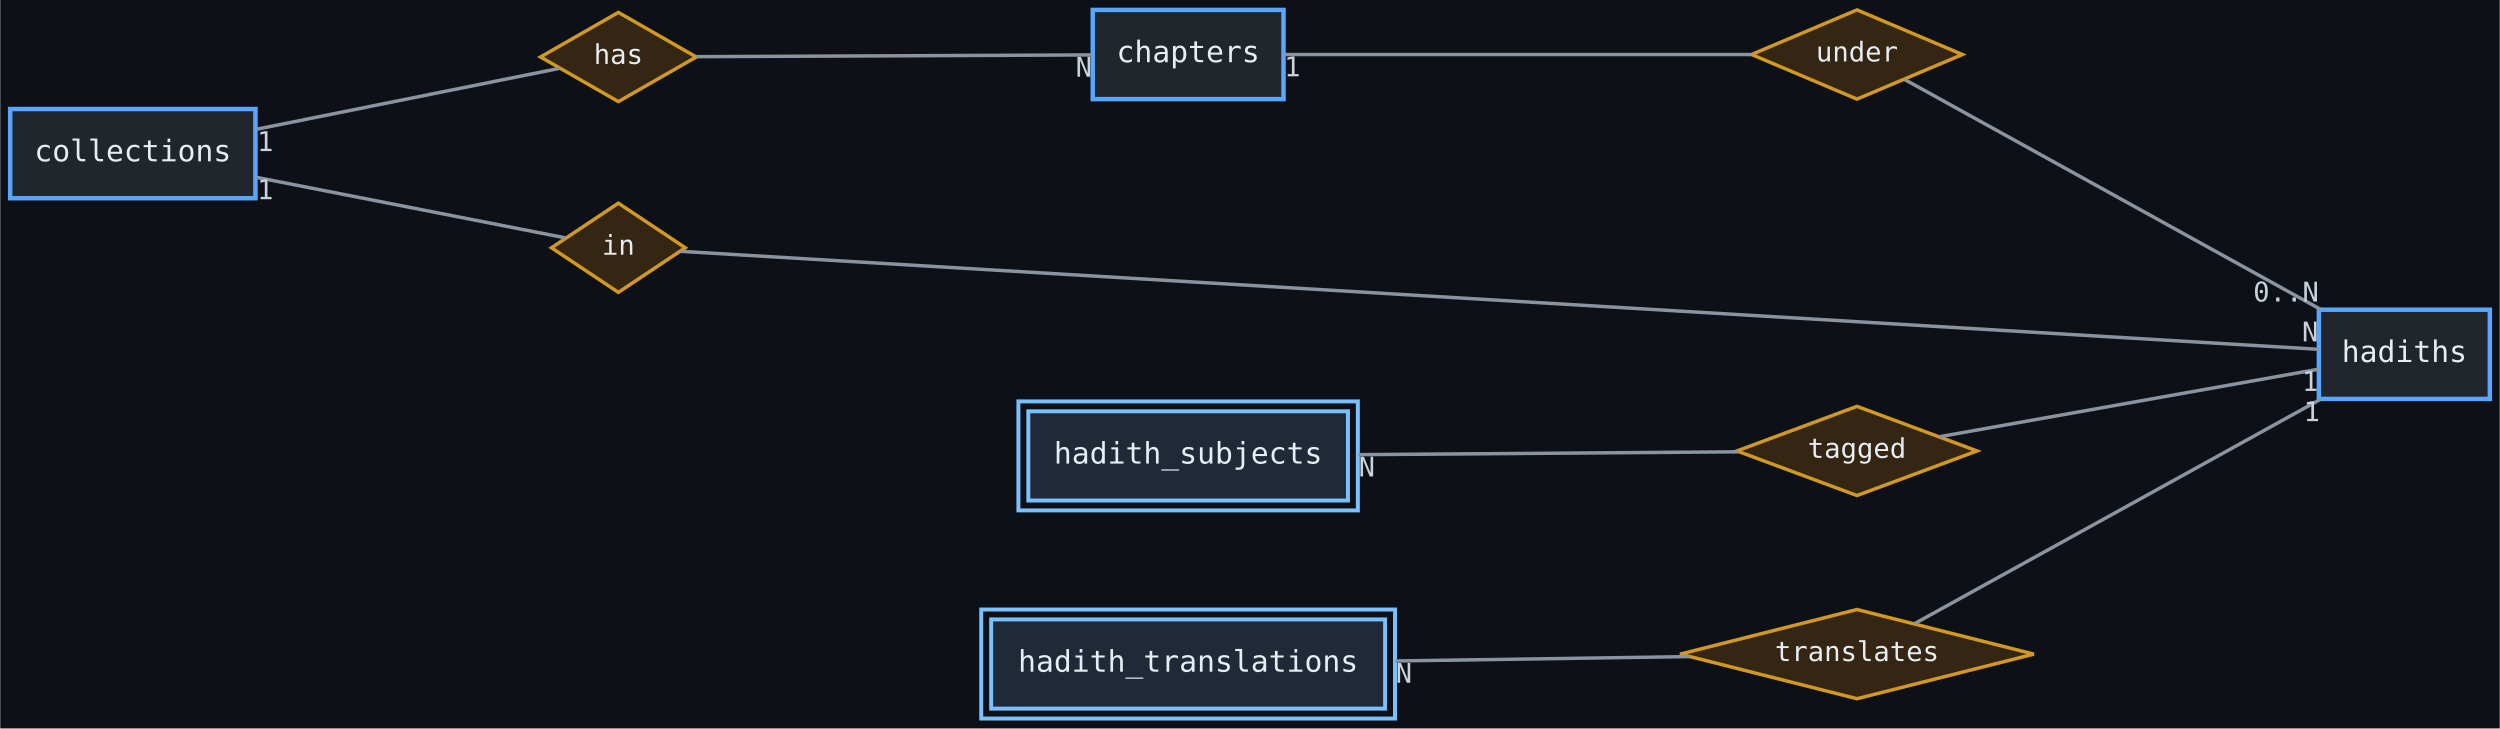
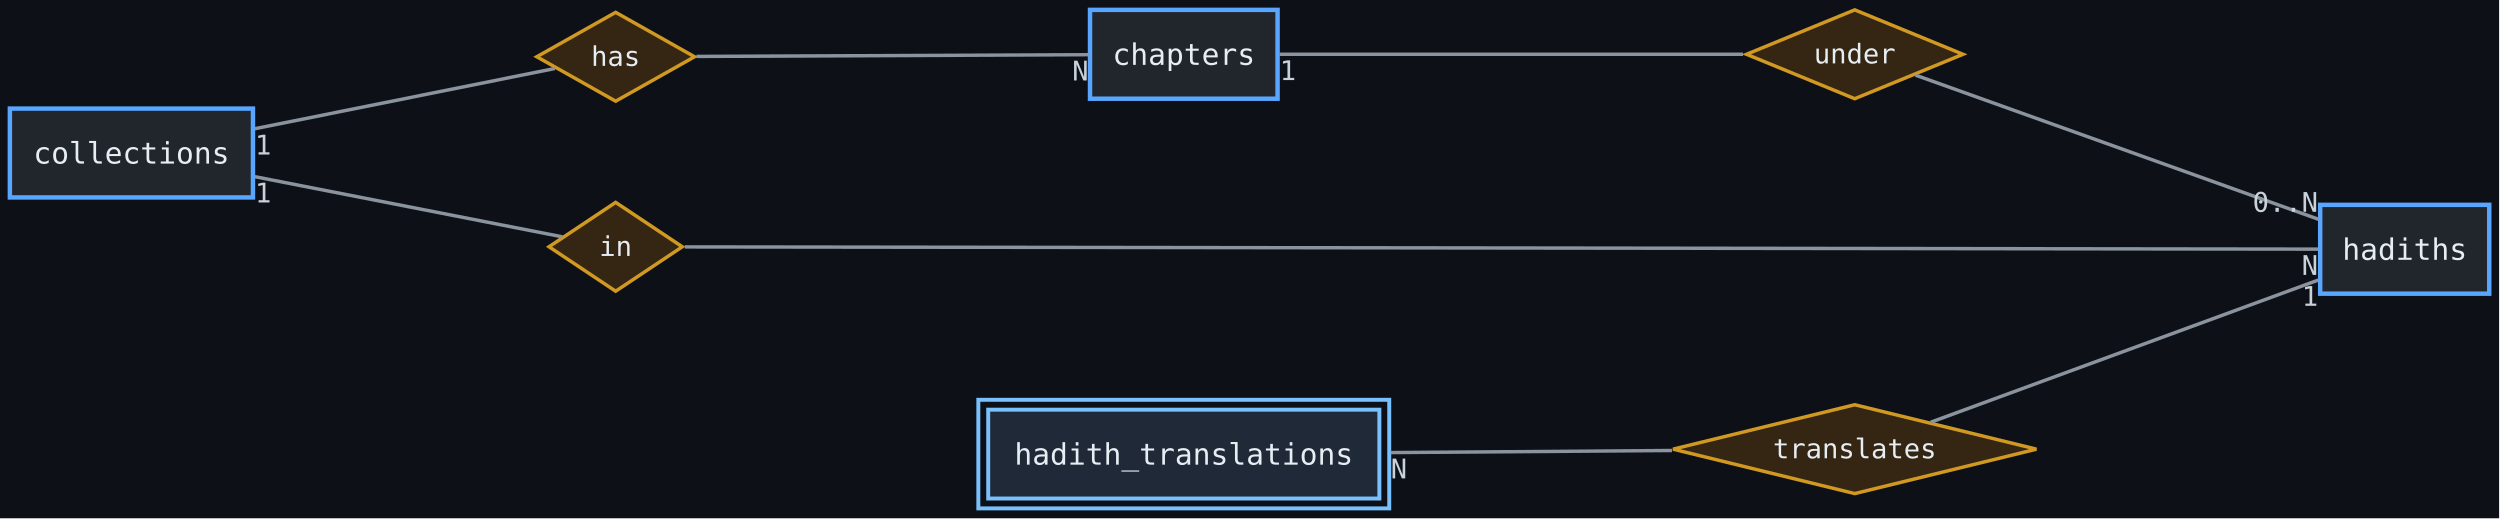
- <svg xmlns="http://www.w3.org/2000/svg" width="1009pt" height="294pt" viewBox="0.00 0.00 1008.80 294.00">
-   <g id="graph0" class="graph" transform="scale(1 1) rotate(0) translate(4 290)">
-     <polygon fill="#0d1117" stroke="transparent" points="-4,4 -4,-290 1004.8,-290 1004.8,4 -4,4" />
+ <svg xmlns="http://www.w3.org/2000/svg" width="1013pt" height="210pt" viewBox="0.00 0.00 1013.00 210.00">
+   <g id="graph0" class="graph" transform="scale(1 1) rotate(0) translate(4 206)">
+     <polygon fill="#0d1117" stroke="none" points="-4,4 -4,-206 1008.64,-206 1008.64,4 -4,4" />
    <g id="node1" class="node">
-       <polygon fill="#21262d" stroke="#58a6ff" stroke-width="1.8" points="99,-246 0,-246 0,-210 99,-210 99,-246" />
-       <text text-anchor="middle" x="49.5" y="-224.9" font-family="DejaVu Sans Mono" font-size="12.00" fill="#e6edf3">collections</text>
+       <polygon fill="#21262d" stroke="#58a6ff" stroke-width="1.8" points="98.5,-162 0,-162 0,-126 98.5,-126 98.5,-162" />
+       <text xml:space="preserve" text-anchor="middle" x="49.25" y="-139.72" font-family="DejaVu Sans Mono" font-size="12.00" fill="#e6edf3">collections</text>
+     </g>
+     <g id="node5" class="node">
+       <polygon fill="#342612" stroke="#d29922" stroke-width="1.4" points="245.46,-201 213.5,-183 245.46,-165 277.42,-183 245.46,-201" />
+       <text xml:space="preserve" text-anchor="middle" x="245.46" y="-179.3" font-family="DejaVu Sans Mono" font-size="11.00" fill="#e6edf3">has</text>
+     </g>
+     <g id="edge1" class="edge">
+       <path fill="none" stroke="#8b949e" stroke-width="1.4" d="M99.26,-153.84C138.14,-161.65 190.78,-172.22 220.83,-178.25" />
+       <text xml:space="preserve" text-anchor="middle" x="102.63" y="-143.39" font-family="DejaVu Sans Mono" font-size="11.00" fill="#c9d1d9">1</text>
    </g>
    <g id="node6" class="node">
-       <polygon fill="#342612" stroke="#d29922" stroke-width="1.4" points="245.47,-285 214.03,-267 245.47,-249 276.9,-267 245.47,-285" />
-       <text text-anchor="middle" x="245.47" y="-264.2" font-family="DejaVu Sans Mono" font-size="11.00" fill="#e6edf3">has</text>
+       <polygon fill="#342612" stroke="#d29922" stroke-width="1.4" points="245.46,-124 218.46,-106 245.46,-88 272.46,-106 245.46,-124" />
+       <text xml:space="preserve" text-anchor="middle" x="245.46" y="-102.3" font-family="DejaVu Sans Mono" font-size="11.00" fill="#e6edf3">in</text>
    </g>
-     <g id="edge1" class="edge">
-       <path fill="none" stroke="#8b949e" stroke-width="1.4" d="M99.45,-237.84C138.73,-245.74 192.07,-256.47 221.9,-262.46" />
-       <text text-anchor="middle" x="102.95" y="-229.04" font-family="DejaVu Sans Mono" font-size="11.00" fill="#c9d1d9">1</text>
+     <g id="edge3" class="edge">
+       <path fill="none" stroke="#8b949e" stroke-width="1.4" d="M99.26,-134.41C139.48,-126.54 194.45,-115.79 223.87,-110.03" />
+       <text xml:space="preserve" text-anchor="middle" x="102.63" y="-123.96" font-family="DejaVu Sans Mono" font-size="11.00" fill="#c9d1d9">1</text>
+     </g>
+     <g id="node2" class="node">
+       <polygon fill="#21262d" stroke="#58a6ff" stroke-width="1.8" points="513.67,-202 437.67,-202 437.67,-166 513.67,-166 513.67,-202" />
+       <text xml:space="preserve" text-anchor="middle" x="475.67" y="-179.72" font-family="DejaVu Sans Mono" font-size="12.00" fill="#e6edf3">chapters</text>
    </g>
    <g id="node7" class="node">
-       <polygon fill="#342612" stroke="#d29922" stroke-width="1.4" points="245.47,-208 218.47,-190 245.47,-172 272.47,-190 245.47,-208" />
-       <text text-anchor="middle" x="245.47" y="-187.2" font-family="DejaVu Sans Mono" font-size="11.00" fill="#e6edf3">in</text>
+       <polygon fill="#342612" stroke="#d29922" stroke-width="1.4" points="747.53,-202 703.67,-184 747.53,-166 791.39,-184 747.53,-202" />
+       <text xml:space="preserve" text-anchor="middle" x="747.53" y="-180.3" font-family="DejaVu Sans Mono" font-size="11.00" fill="#e6edf3">under</text>
    </g>
-     <g id="edge3" class="edge">
-       <path fill="none" stroke="#8b949e" stroke-width="1.4" d="M99.45,-218.41C139.62,-210.54 194.52,-199.79 223.9,-194.03" />
-       <text text-anchor="middle" x="102.95" y="-209.61" font-family="DejaVu Sans Mono" font-size="11.00" fill="#c9d1d9">1</text>
+     <g id="edge5" class="edge">
+       <path fill="none" stroke="#8b949e" stroke-width="1.4" d="M514.47,-184C563.79,-184 649.94,-184 702.26,-184" />
+       <text xml:space="preserve" text-anchor="middle" x="517.85" y="-173.55" font-family="DejaVu Sans Mono" font-size="11.00" fill="#c9d1d9">1</text>
    </g>
-     <g id="node2" class="node">
-       <polygon fill="#21262d" stroke="#58a6ff" stroke-width="1.8" points="513.93,-286 436.93,-286 436.93,-250 513.93,-250 513.93,-286" />
-       <text text-anchor="middle" x="475.43" y="-264.9" font-family="DejaVu Sans Mono" font-size="12.00" fill="#e6edf3">chapters</text>
+     <g id="node3" class="node">
+       <polygon fill="#21262d" stroke="#58a6ff" stroke-width="1.8" points="1004.64,-123 936.14,-123 936.14,-87 1004.64,-87 1004.64,-123" />
+       <text xml:space="preserve" text-anchor="middle" x="970.39" y="-100.72" font-family="DejaVu Sans Mono" font-size="12.00" fill="#e6edf3">hadiths</text>
+     </g>
+     <g id="node4" class="node">
+       <polygon fill="#1f2937" stroke="#79c0ff" stroke-width="1.6" points="554.92,-40 396.42,-40 396.42,-4 554.92,-4 554.92,-40" />
+       <polygon fill="none" stroke="#79c0ff" stroke-width="1.6" points="558.92,-44 392.42,-44 392.42,0 558.92,0 558.92,-44" />
+       <text xml:space="preserve" text-anchor="middle" x="475.67" y="-17.73" font-family="DejaVu Sans Mono" font-size="12.00" fill="#e6edf3">hadith_translations</text>
    </g>
    <g id="node8" class="node">
-       <polygon fill="#342612" stroke="#d29922" stroke-width="1.4" points="745.37,-286 702.82,-268 745.37,-250 787.91,-268 745.37,-286" />
-       <text text-anchor="middle" x="745.37" y="-265.2" font-family="DejaVu Sans Mono" font-size="11.00" fill="#e6edf3">under</text>
-     </g>
-     <g id="edge5" class="edge">
-       <path fill="none" stroke="#8b949e" stroke-width="1.4" d="M513.97,-268C563.66,-268 650.99,-268 702.68,-268" />
-       <text text-anchor="middle" x="517.47" y="-259.2" font-family="DejaVu Sans Mono" font-size="11.00" fill="#c9d1d9">1</text>
-     </g>
-     <g id="node3" class="node">
-       <polygon fill="#21262d" stroke="#58a6ff" stroke-width="1.8" points="1000.8,-165 931.8,-165 931.8,-129 1000.8,-129 1000.8,-165" />
-       <text text-anchor="middle" x="966.3" y="-143.9" font-family="DejaVu Sans Mono" font-size="12.00" fill="#e6edf3">hadiths</text>
-     </g>
-     <g id="node4" class="node">
-       <polygon fill="#1f2937" stroke="#79c0ff" stroke-width="1.6" points="539.93,-124 410.93,-124 410.93,-88 539.93,-88 539.93,-124" />
-       <polygon fill="none" stroke="#79c0ff" stroke-width="1.6" points="543.93,-128 406.93,-128 406.93,-84 543.93,-84 543.93,-128" />
-       <text text-anchor="middle" x="475.43" y="-102.9" font-family="DejaVu Sans Mono" font-size="12.00" fill="#e6edf3">hadith_subjects</text>
-     </g>
-     <g id="node9" class="node">
-       <polygon fill="#342612" stroke="#d29922" stroke-width="1.4" points="745.37,-126 696.92,-108 745.37,-90 793.81,-108 745.37,-126" />
-       <text text-anchor="middle" x="745.37" y="-105.2" font-family="DejaVu Sans Mono" font-size="11.00" fill="#e6edf3">tagged</text>
+       <polygon fill="#342612" stroke="#d29922" stroke-width="1.4" points="747.53,-42 673.92,-24 747.53,-6 821.14,-24 747.53,-42" />
+       <text xml:space="preserve" text-anchor="middle" x="747.53" y="-20.3" font-family="DejaVu Sans Mono" font-size="11.00" fill="#e6edf3">translates</text>
    </g>
    <g id="edge7" class="edge">
-       <path fill="none" stroke="#8b949e" stroke-width="1.4" d="M544.04,-106.5C591.95,-106.86 654.99,-107.33 697.46,-107.65" />
-       <text text-anchor="middle" x="547.54" y="-97.7" font-family="DejaVu Sans Mono" font-size="11.00" fill="#c9d1d9">N</text>
-     </g>
-     <g id="node5" class="node">
-       <polygon fill="#1f2937" stroke="#79c0ff" stroke-width="1.6" points="554.93,-40 395.93,-40 395.93,-4 554.93,-4 554.93,-40" />
-       <polygon fill="none" stroke="#79c0ff" stroke-width="1.6" points="558.93,-44 391.93,-44 391.93,0 558.93,0 558.93,-44" />
-       <text text-anchor="middle" x="475.43" y="-18.9" font-family="DejaVu Sans Mono" font-size="12.00" fill="#e6edf3">hadith_translations</text>
-     </g>
-     <g id="node10" class="node">
-       <polygon fill="#342612" stroke="#d29922" stroke-width="1.4" points="745.37,-44 674,-26 745.37,-8 816.74,-26 745.37,-44" />
-       <text text-anchor="middle" x="745.37" y="-23.2" font-family="DejaVu Sans Mono" font-size="11.00" fill="#e6edf3">translates</text>
-     </g>
-     <g id="edge9" class="edge">
-       <path fill="none" stroke="#8b949e" stroke-width="1.4" d="M559.01,-23.23C597.14,-23.8 641.82,-24.47 677.76,-25.01" />
-       <text text-anchor="middle" x="562.51" y="-14.43" font-family="DejaVu Sans Mono" font-size="11.00" fill="#c9d1d9">N</text>
+       <path fill="none" stroke="#8b949e" stroke-width="1.4" d="M559.47,-22.61C595.88,-22.88 638.27,-23.2 673.49,-23.46" />
+       <text xml:space="preserve" text-anchor="middle" x="562.84" y="-12.16" font-family="DejaVu Sans Mono" font-size="11.00" fill="#c9d1d9">N</text>
    </g>
    <g id="edge2" class="edge">
-       <path fill="none" stroke="#8b949e" stroke-width="1.4" d="M276.74,-267.13C318.04,-267.31 392.02,-267.64 436.83,-267.84" />
-       <text text-anchor="middle" x="433.33" y="-259.04" font-family="DejaVu Sans Mono" font-size="11.00" fill="#c9d1d9">N</text>
+       <path fill="none" stroke="#8b949e" stroke-width="1.4" d="M278.19,-183.14C319.83,-183.32 392.81,-183.64 437.14,-183.84" />
+       <text xml:space="preserve" text-anchor="middle" x="433.77" y="-173.39" font-family="DejaVu Sans Mono" font-size="11.00" fill="#c9d1d9">N</text>
    </g>
    <g id="edge4" class="edge">
-       <path fill="none" stroke="#8b949e" stroke-width="1.4" d="M270.38,-188.57C376.84,-182.2 807.81,-156.42 931.79,-149" />
-       <text text-anchor="middle" x="928.29" y="-152.2" font-family="DejaVu Sans Mono" font-size="11.00" fill="#c9d1d9">N</text>
+       <path fill="none" stroke="#8b949e" stroke-width="1.4" d="M273.48,-105.96C385.24,-105.81 811.31,-105.22 935.33,-105.05" />
+       <text xml:space="preserve" text-anchor="middle" x="931.96" y="-94.6" font-family="DejaVu Sans Mono" font-size="11.00" fill="#c9d1d9">N</text>
    </g>
    <g id="edge6" class="edge">
-       <path fill="none" stroke="#8b949e" stroke-width="1.4" d="M764.66,-257.89C801.65,-237.44 885.82,-190.93 932.53,-165.11" />
-       <text text-anchor="middle" x="918.53" y="-168.31" font-family="DejaVu Sans Mono" font-size="11.00" fill="#c9d1d9">0..N</text>
+       <path fill="none" stroke="#8b949e" stroke-width="1.4" d="M772.17,-175.55C811.45,-161.49 890.31,-133.29 935.51,-117.12" />
+       <text xml:space="preserve" text-anchor="middle" x="922.01" y="-120.17" font-family="DejaVu Sans Mono" font-size="11.00" fill="#c9d1d9">0..N</text>
    </g>
    <g id="edge8" class="edge">
-       <path fill="none" stroke="#8b949e" stroke-width="1.4" d="M778.67,-113.75C819.71,-121.06 890.18,-133.62 931.79,-141.03" />
-       <text text-anchor="middle" x="928.29" y="-132.23" font-family="DejaVu Sans Mono" font-size="11.00" fill="#c9d1d9">1</text>
-     </g>
-     <g id="edge10" class="edge">
-       <path fill="none" stroke="#8b949e" stroke-width="1.4" d="M768.56,-38.27C807.26,-59.66 887.26,-103.87 932.42,-128.83" />
-       <text text-anchor="middle" x="928.92" y="-120.03" font-family="DejaVu Sans Mono" font-size="11.00" fill="#c9d1d9">1</text>
+       <path fill="none" stroke="#8b949e" stroke-width="1.4" d="M778.32,-34.92C819.17,-49.91 892.42,-76.77 935.38,-92.53" />
+       <text xml:space="preserve" text-anchor="middle" x="932" y="-82.08" font-family="DejaVu Sans Mono" font-size="11.00" fill="#c9d1d9">1</text>
    </g>
  </g>
</svg>
